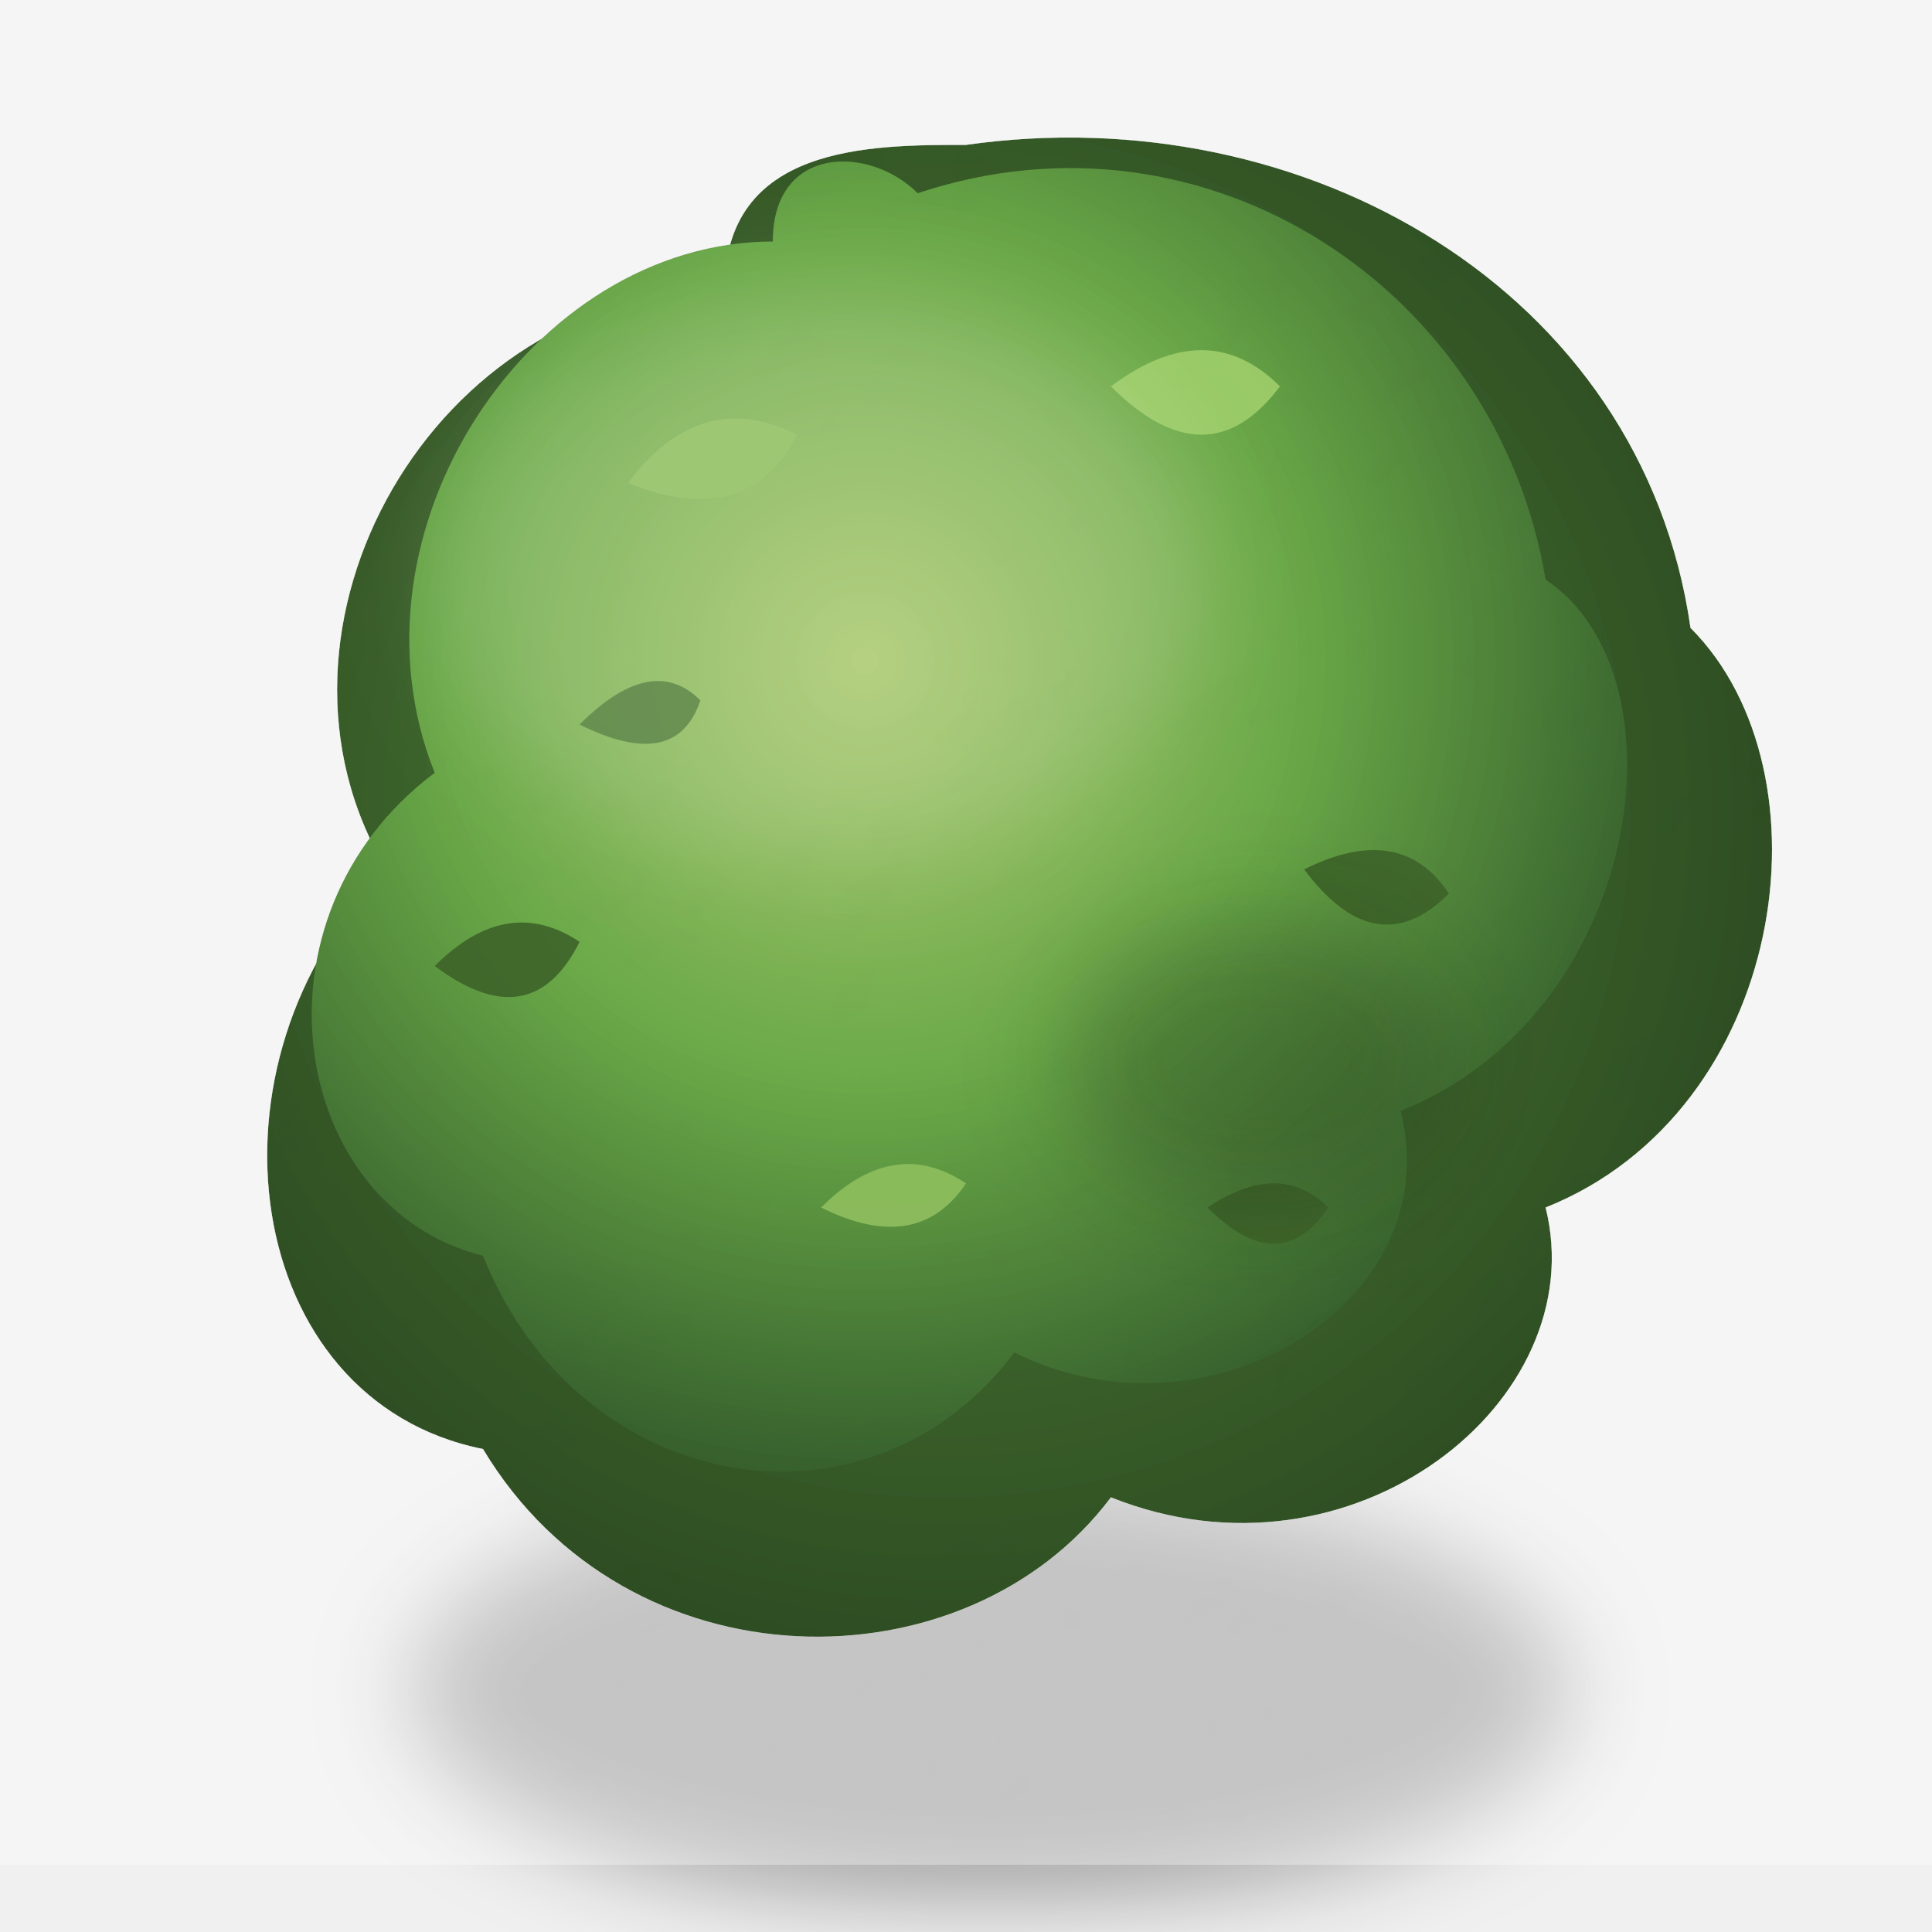
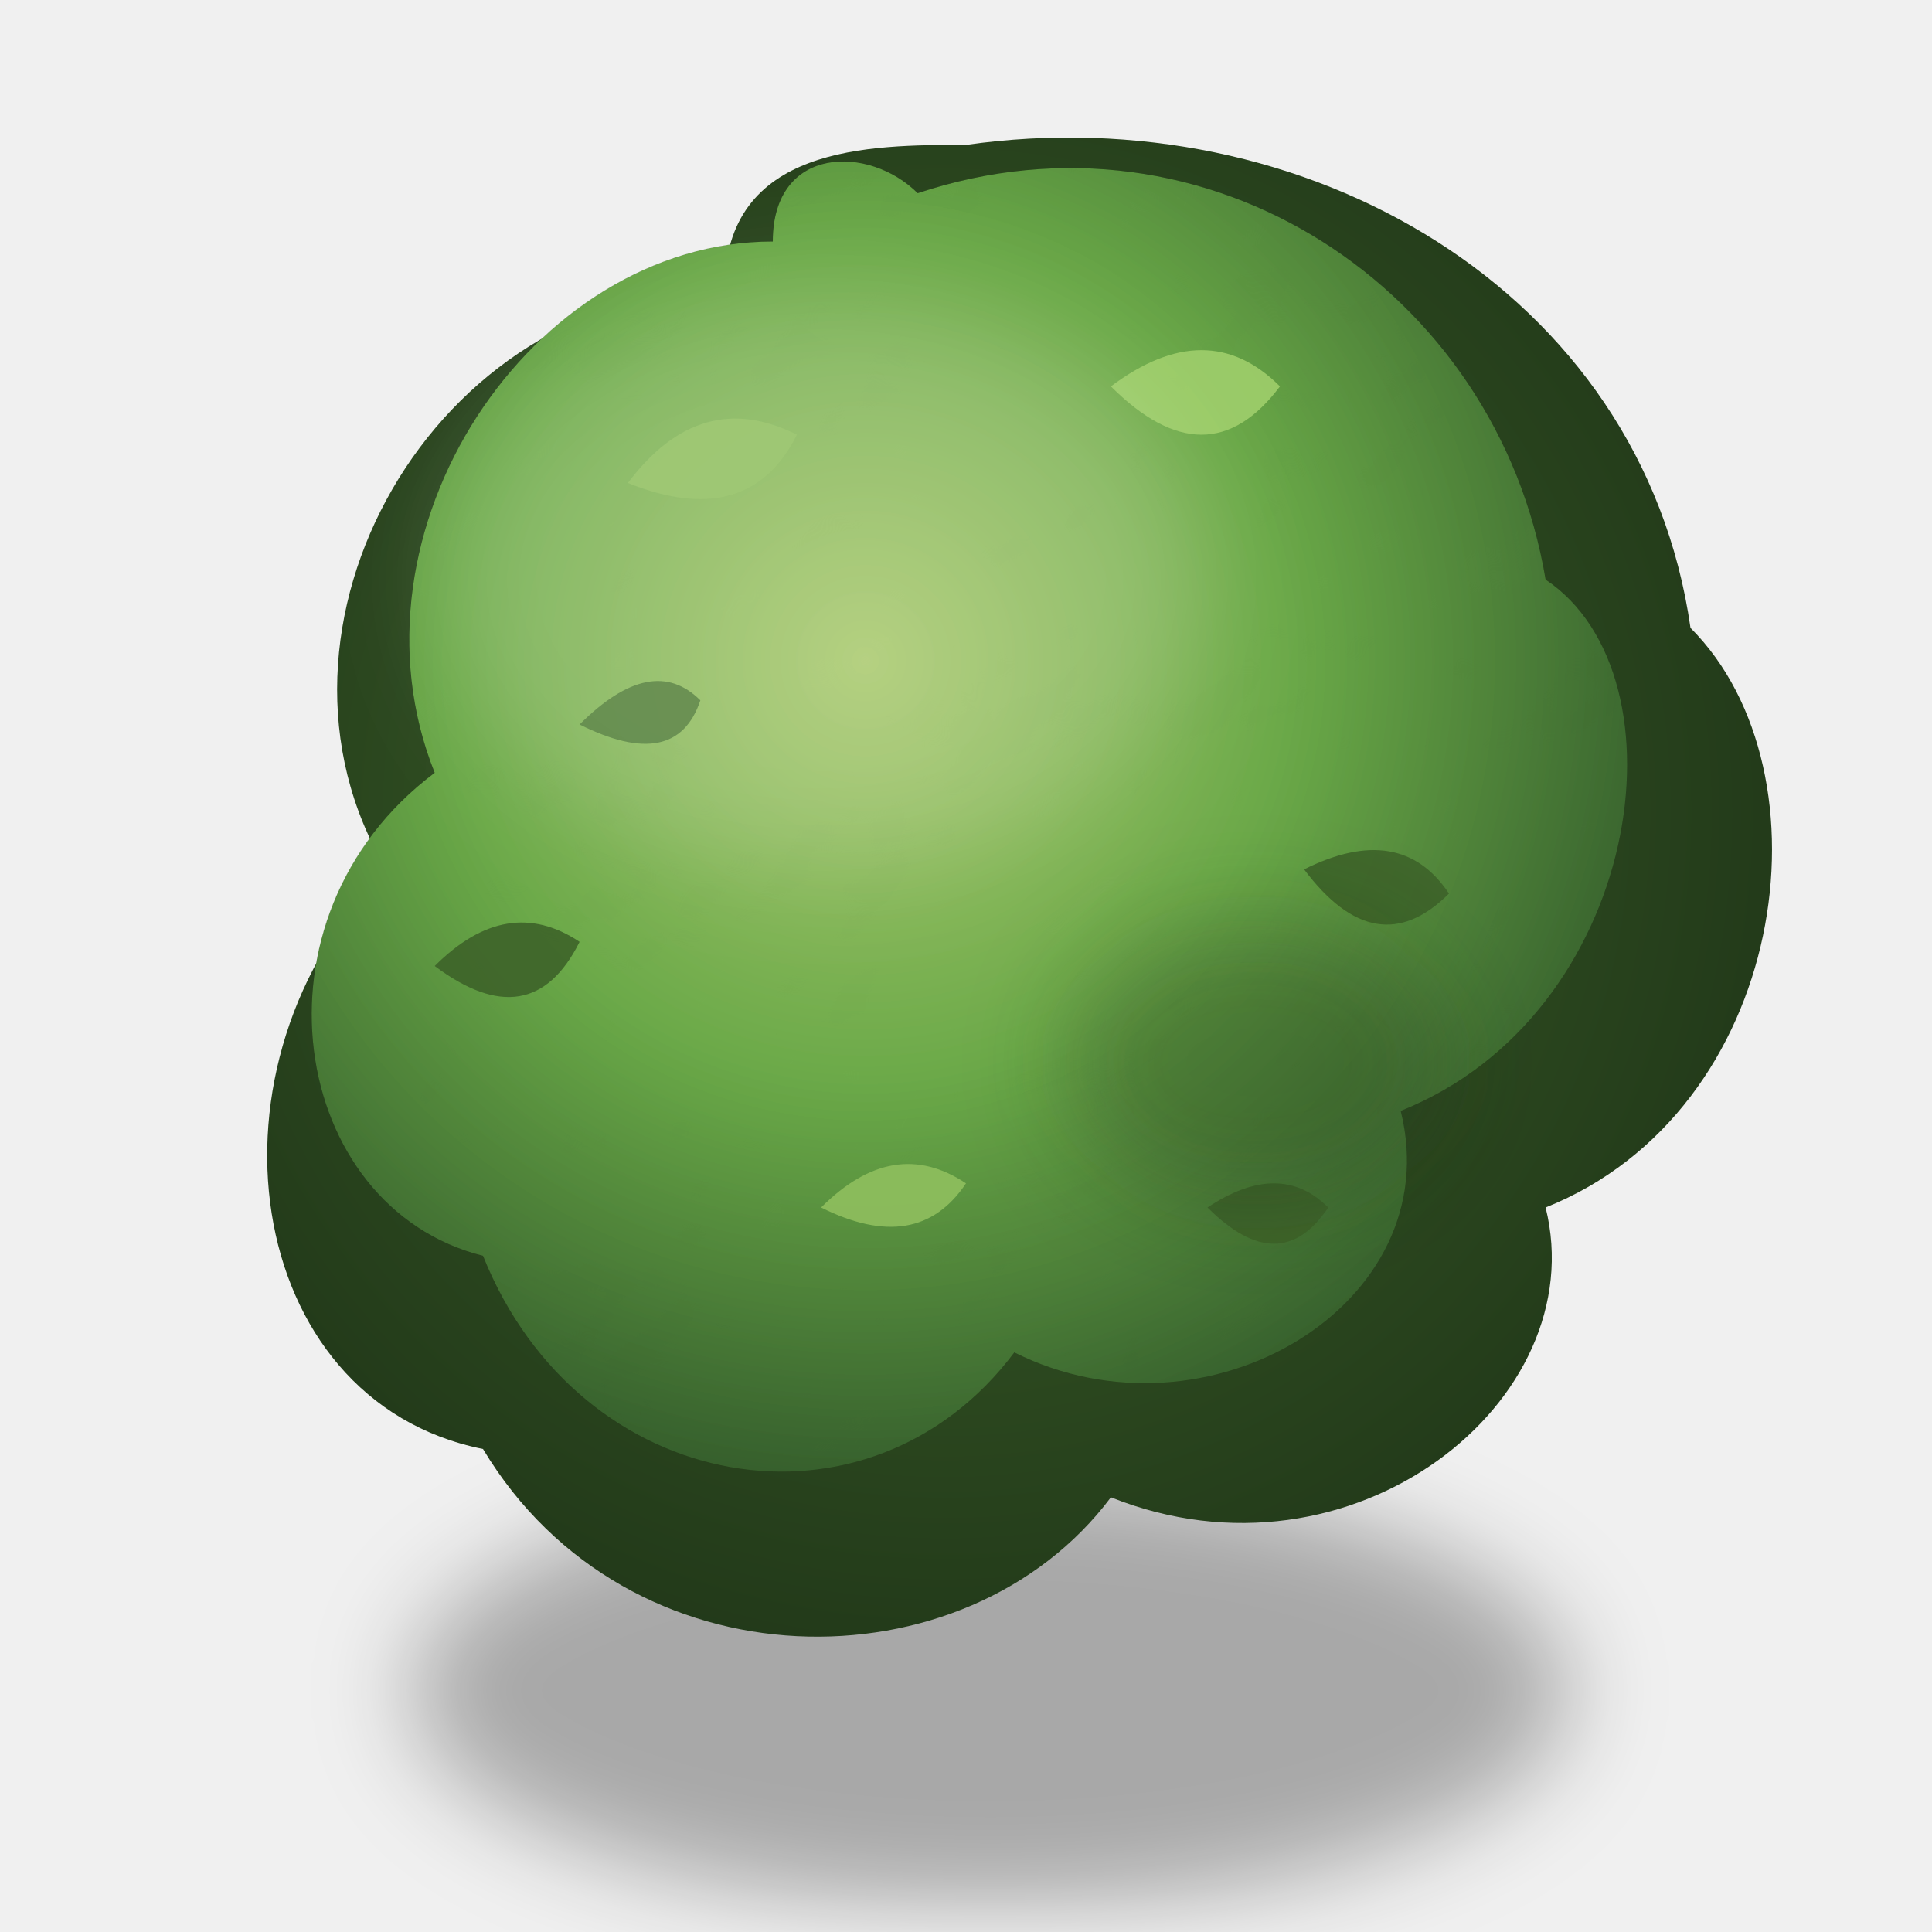
<svg xmlns="http://www.w3.org/2000/svg" viewBox="0 0 80 80">
  <defs>
    <radialGradient id="foliageMain" cx="42%" cy="38%" r="65%">
      <stop offset="0%" stop-color="#7fae52" />
      <stop offset="55%" stop-color="#4c7a34" />
      <stop offset="100%" stop-color="#264420" />
    </radialGradient>
    <radialGradient id="foliageDark" cx="45%" cy="45%" r="70%">
      <stop offset="0%" stop-color="#3d6329" />
      <stop offset="100%" stop-color="#1c3016" />
    </radialGradient>
    <filter id="leafBump" x="-30%" y="-30%" width="160%" height="160%">
      <feTurbulence type="fractalNoise" baseFrequency="0.085" numOctaves="4" seed="14" result="n" />
      <feDiffuseLighting in="n" lighting-color="#ffffff" surfaceScale="3" diffuseConstant="1.1" result="lit">
        <feDistantLight azimuth="235" elevation="55" />
      </feDiffuseLighting>
+       <feComposite in="lit" in2="SourceGraphic" operator="in" />
    </filter>
    <filter id="softBlur" x="-60%" y="-60%" width="220%" height="220%">
      <feGaussianBlur stdDeviation="2" />
    </filter>
  </defs>
  <ellipse cx="41" cy="70" rx="24" ry="9" fill="#000" opacity="0.3" filter="url(#softBlur)" />
  <path d="M40 6 C54 4 68 12 70 26 C76 32 74 46 64 50 C66 58 56 66 46 62 C40 70 26 70 20 60 C10 58 8 44 16 36 C10 26 18 12 30 12 C30 6 36 6 40 6 Z" fill="url(#foliageDark)" />
  <path d="M38 8 C50 4 62 12 64 24 C70 28 68 42 58 46 C60 54 50 60 42 56 C36 64 24 62 20 52 C12 50 10 38 18 32 C14 22 22 10 32 10 C32 6 36 6 38 8 Z" fill="url(#foliageMain)" />
  <path d="M38 8 C50 4 62 12 64 24 C70 28 68 42 58 46 C60 54 50 60 42 56 C36 64 24 62 20 52 C12 50 10 38 18 32 C14 22 22 10 32 10 C32 6 36 6 38 8 Z" fill="#000" filter="url(#leafBump)" opacity="0.36" style="mix-blend-mode:overlay" />
  <g opacity="0.9">
    <path d="M26 20 q3 -4 7 -2 q-2 4 -7 2Z" fill="#8fbf5e" />
    <path d="M46 16 q4 -3 7 0 q-3 4 -7 0Z" fill="#9fce6a" />
    <path d="M54 36 q4 -2 6 1 q-3 3 -6 -1Z" fill="#3d6329" />
    <path d="M18 40 q3 -3 6 -1 q-2 4 -6 1Z" fill="#3d6329" />
    <path d="M34 50 q3 -3 6 -1 q-2 3 -6 1Z" fill="#8fbf5e" />
    <path d="M50 50 q3 -2 5 0 q-2 3 -5 0Z" fill="#3d6329" />
    <path d="M24 30 q3 -3 5 -1 q-1 3 -5 1Z" fill="#4c7a34" />
  </g>
  <ellipse cx="34" cy="24" rx="16" ry="12" fill="#ffffff" opacity="0.14" filter="url(#softBlur)" />
  <ellipse cx="52" cy="44" rx="8" ry="6" fill="#1c3016" opacity="0.3" filter="url(#softBlur)" />
</svg>
